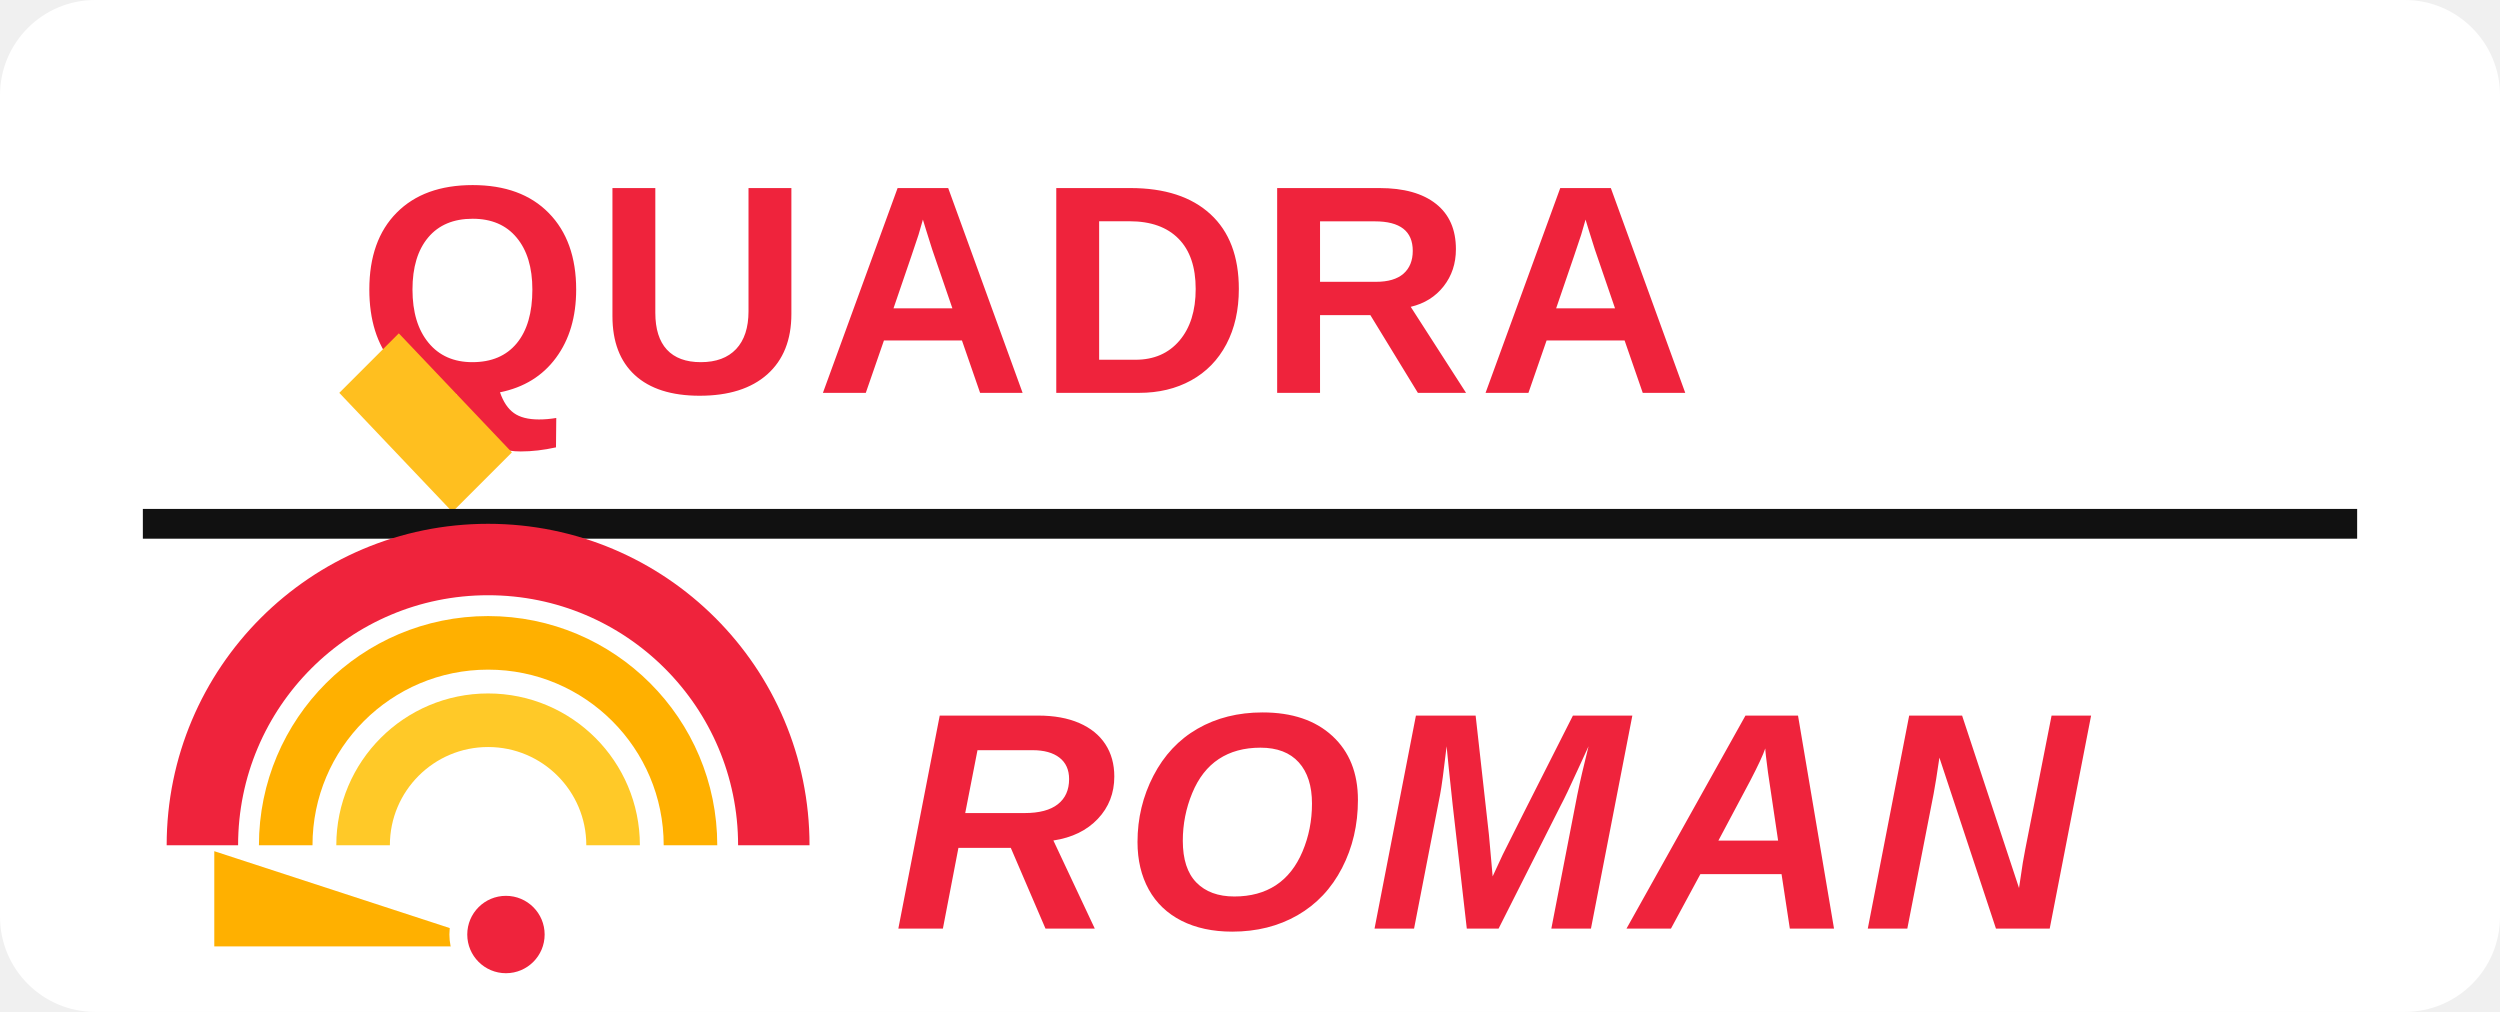
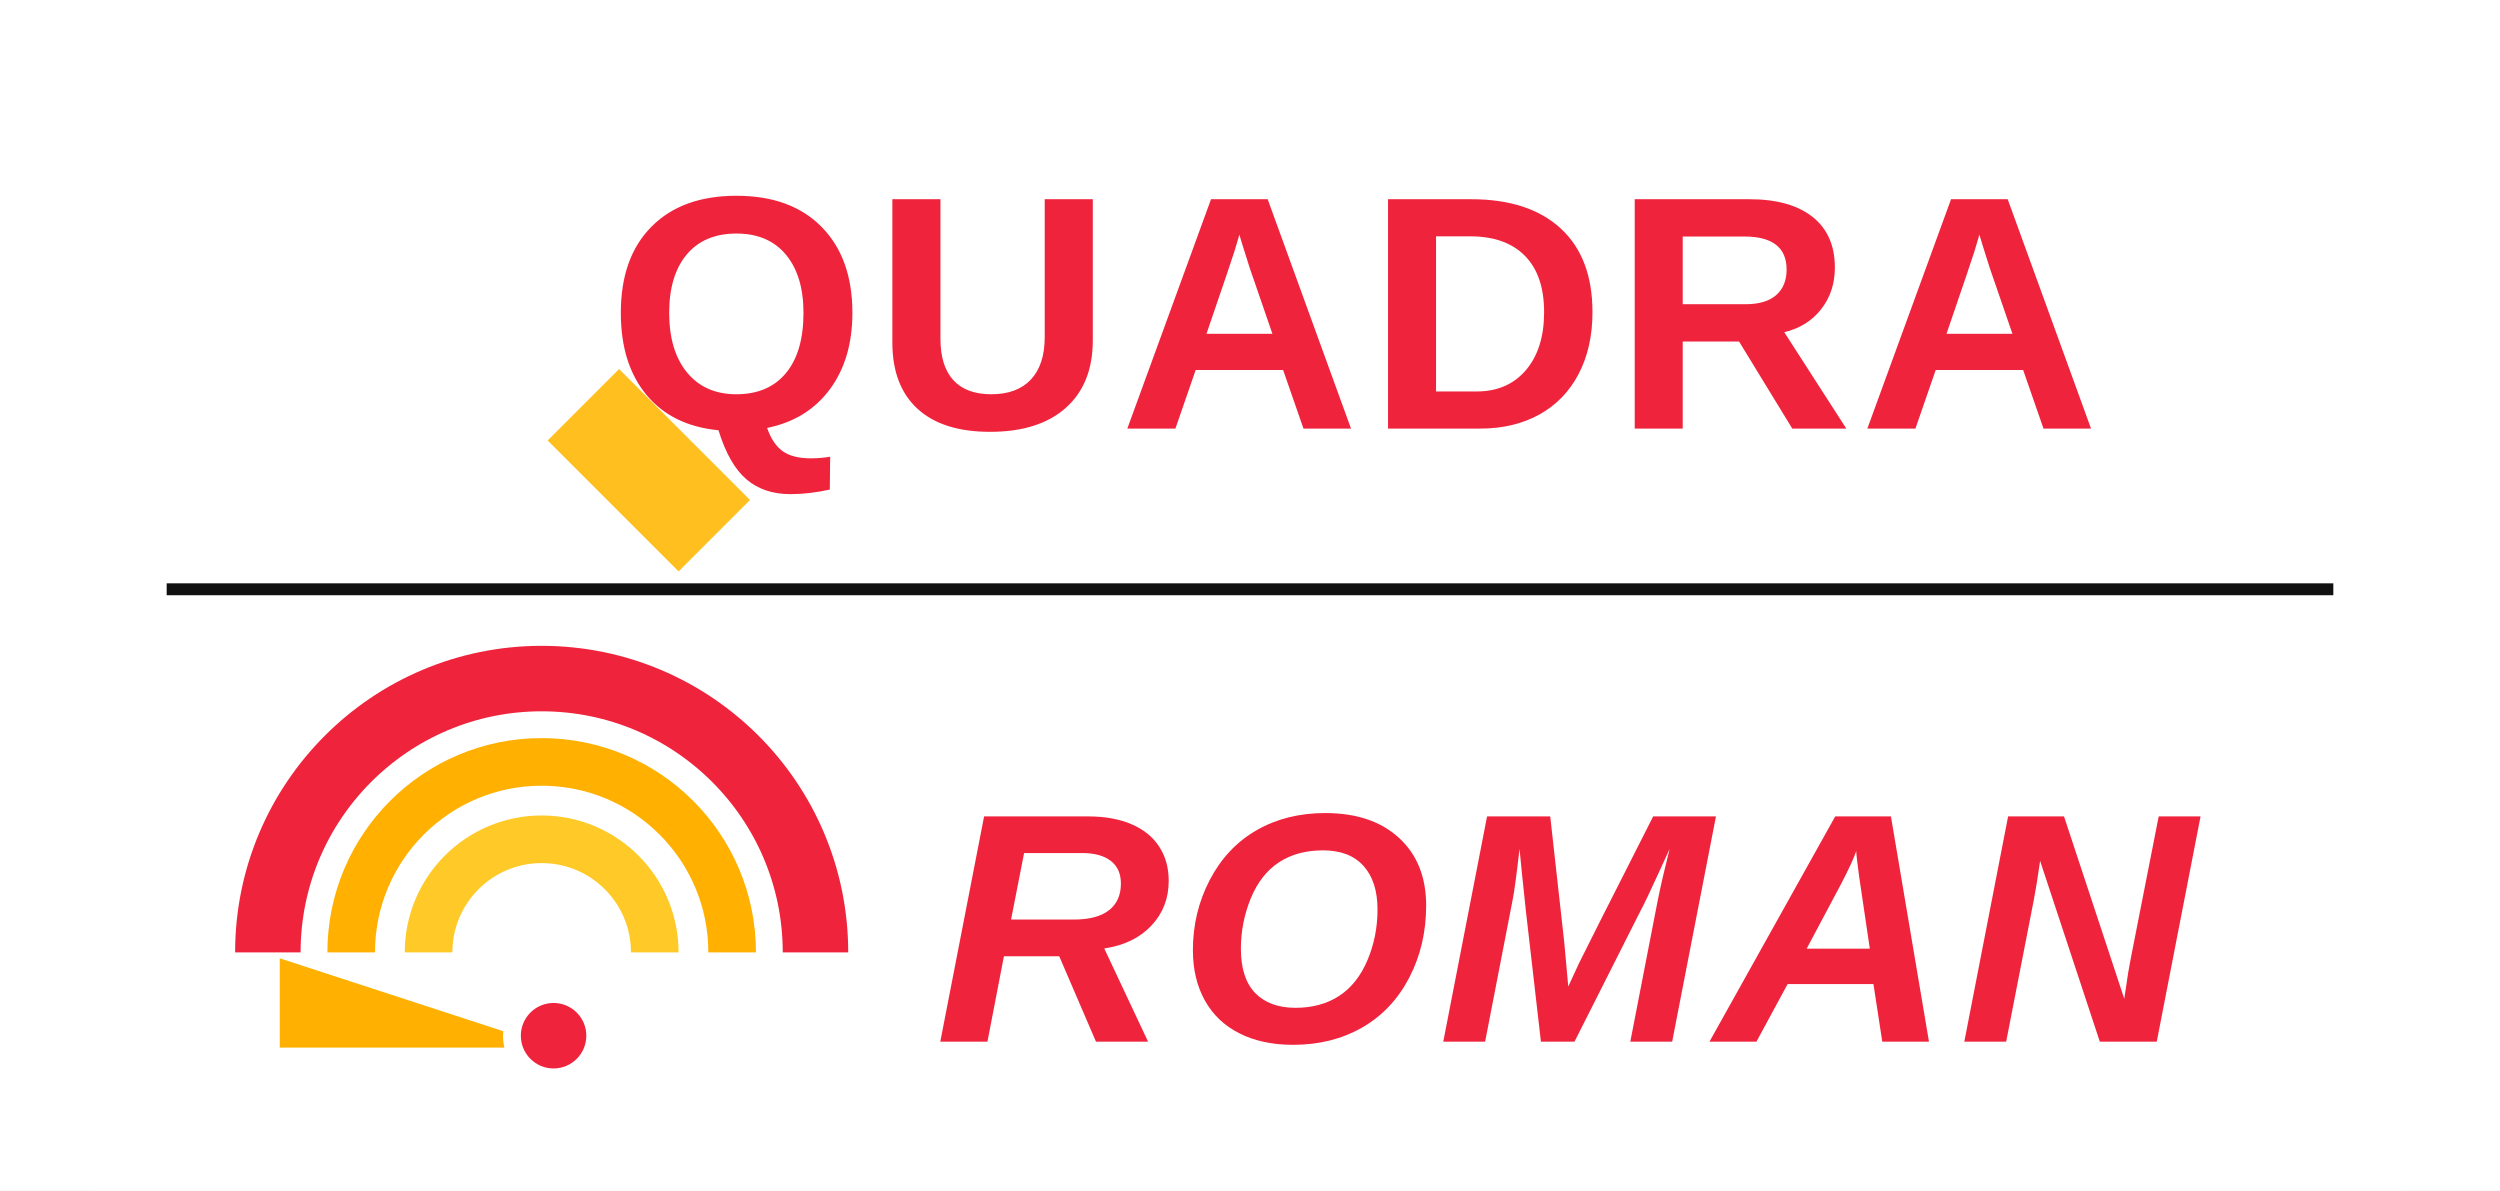
- <svg xmlns="http://www.w3.org/2000/svg" viewBox="0 0 420 170" role="img" aria-label="QUADRA ROMAN">
-   <rect width="420" height="170" rx="16" fill="#ffffff" />
-   <g transform="translate(24 18)">
-     <g aria-label="QUADRA">
-       <text x="36" y="48" font-family="Arial,Helvetica,sans-serif" font-size="50" font-weight="900" letter-spacing="1" fill="#ef233c">QUADRA</text>
-       <path d="M43 38 L62 58 L52 68 L33 48 Z" fill="#ffbf1f" />
+ <svg xmlns="http://www.w3.org/2000/svg" viewBox="0 0 420 200" role="img" aria-label="QUADRA ROMAN">
+   <rect width="420" height="200" rx="16" fill="#ffffff" />
+   <g transform="translate(0 0)">
+     <rect x="0" y="0" width="420" height="100" fill="#ffffff" />
+     <g transform="translate(54 20)" aria-label="QUADRA">
+       <text x="48" y="52" font-family="Arial,Helvetica,sans-serif" font-size="56" font-weight="900" letter-spacing="1" fill="#ef233c">QUADRA</text>
+       <path d="M50 42 L72 64 L60 76 L38 54 Z" fill="#ffbf1f" />
    </g>
-     <line x1="0" y1="70" x2="372" y2="70" stroke="#111" stroke-width="5" />
-     <g transform="translate(6 78)" aria-label="ROMAN">
-       <path d="M4 46 A48 48 0 0 1 100 46" fill="none" stroke="#ef233c" stroke-width="12" />
-       <path d="M18 46 A34 34 0 0 1 86 46" fill="none" stroke="#ffb000" stroke-width="9" />
-       <path d="M31 46 A21 21 0 0 1 73 46" fill="none" stroke="#ffc928" stroke-width="9" />
-       <path d="M6 47 L55 63 L6 63 Z" fill="#ffb000" />
-       <circle cx="55" cy="61" r="8" fill="#ef233c" stroke="#fff" stroke-width="3" />
-       <text x="120" y="60" font-family="Arial,Helvetica,sans-serif" font-size="52" font-weight="900" font-style="italic" letter-spacing="1" fill="#ef233c">ROMAN</text>
+   </g>
+   <line x1="28" y1="100" x2="392" y2="100" stroke="#111" stroke-width="4" />
+   <g transform="translate(0 100)">
+     <rect x="0" y="0" width="420" height="100" fill="#ffffff" />
+     <g transform="translate(45 12)" aria-label="ROMAN">
+       <path d="M0 48 A46 46 0 0 1 92 48" fill="none" stroke="#ef233c" stroke-width="11" />
+       <path d="M14 48 A32 32 0 0 1 78 48" fill="none" stroke="#ffb000" stroke-width="8" />
+       <path d="M27 48 A19 19 0 0 1 65 48" fill="none" stroke="#ffc928" stroke-width="8" />
+       <path d="M2 49 L48 64 L2 64 Z" fill="#ffb000" />
+       <circle cx="48" cy="62" r="7" fill="#ef233c" stroke="#fff" stroke-width="3" />
+       <text x="112" y="63" font-family="Arial,Helvetica,sans-serif" font-size="55" font-weight="900" font-style="italic" letter-spacing="1" fill="#ef233c">ROMAN</text>
    </g>
  </g>
</svg>
